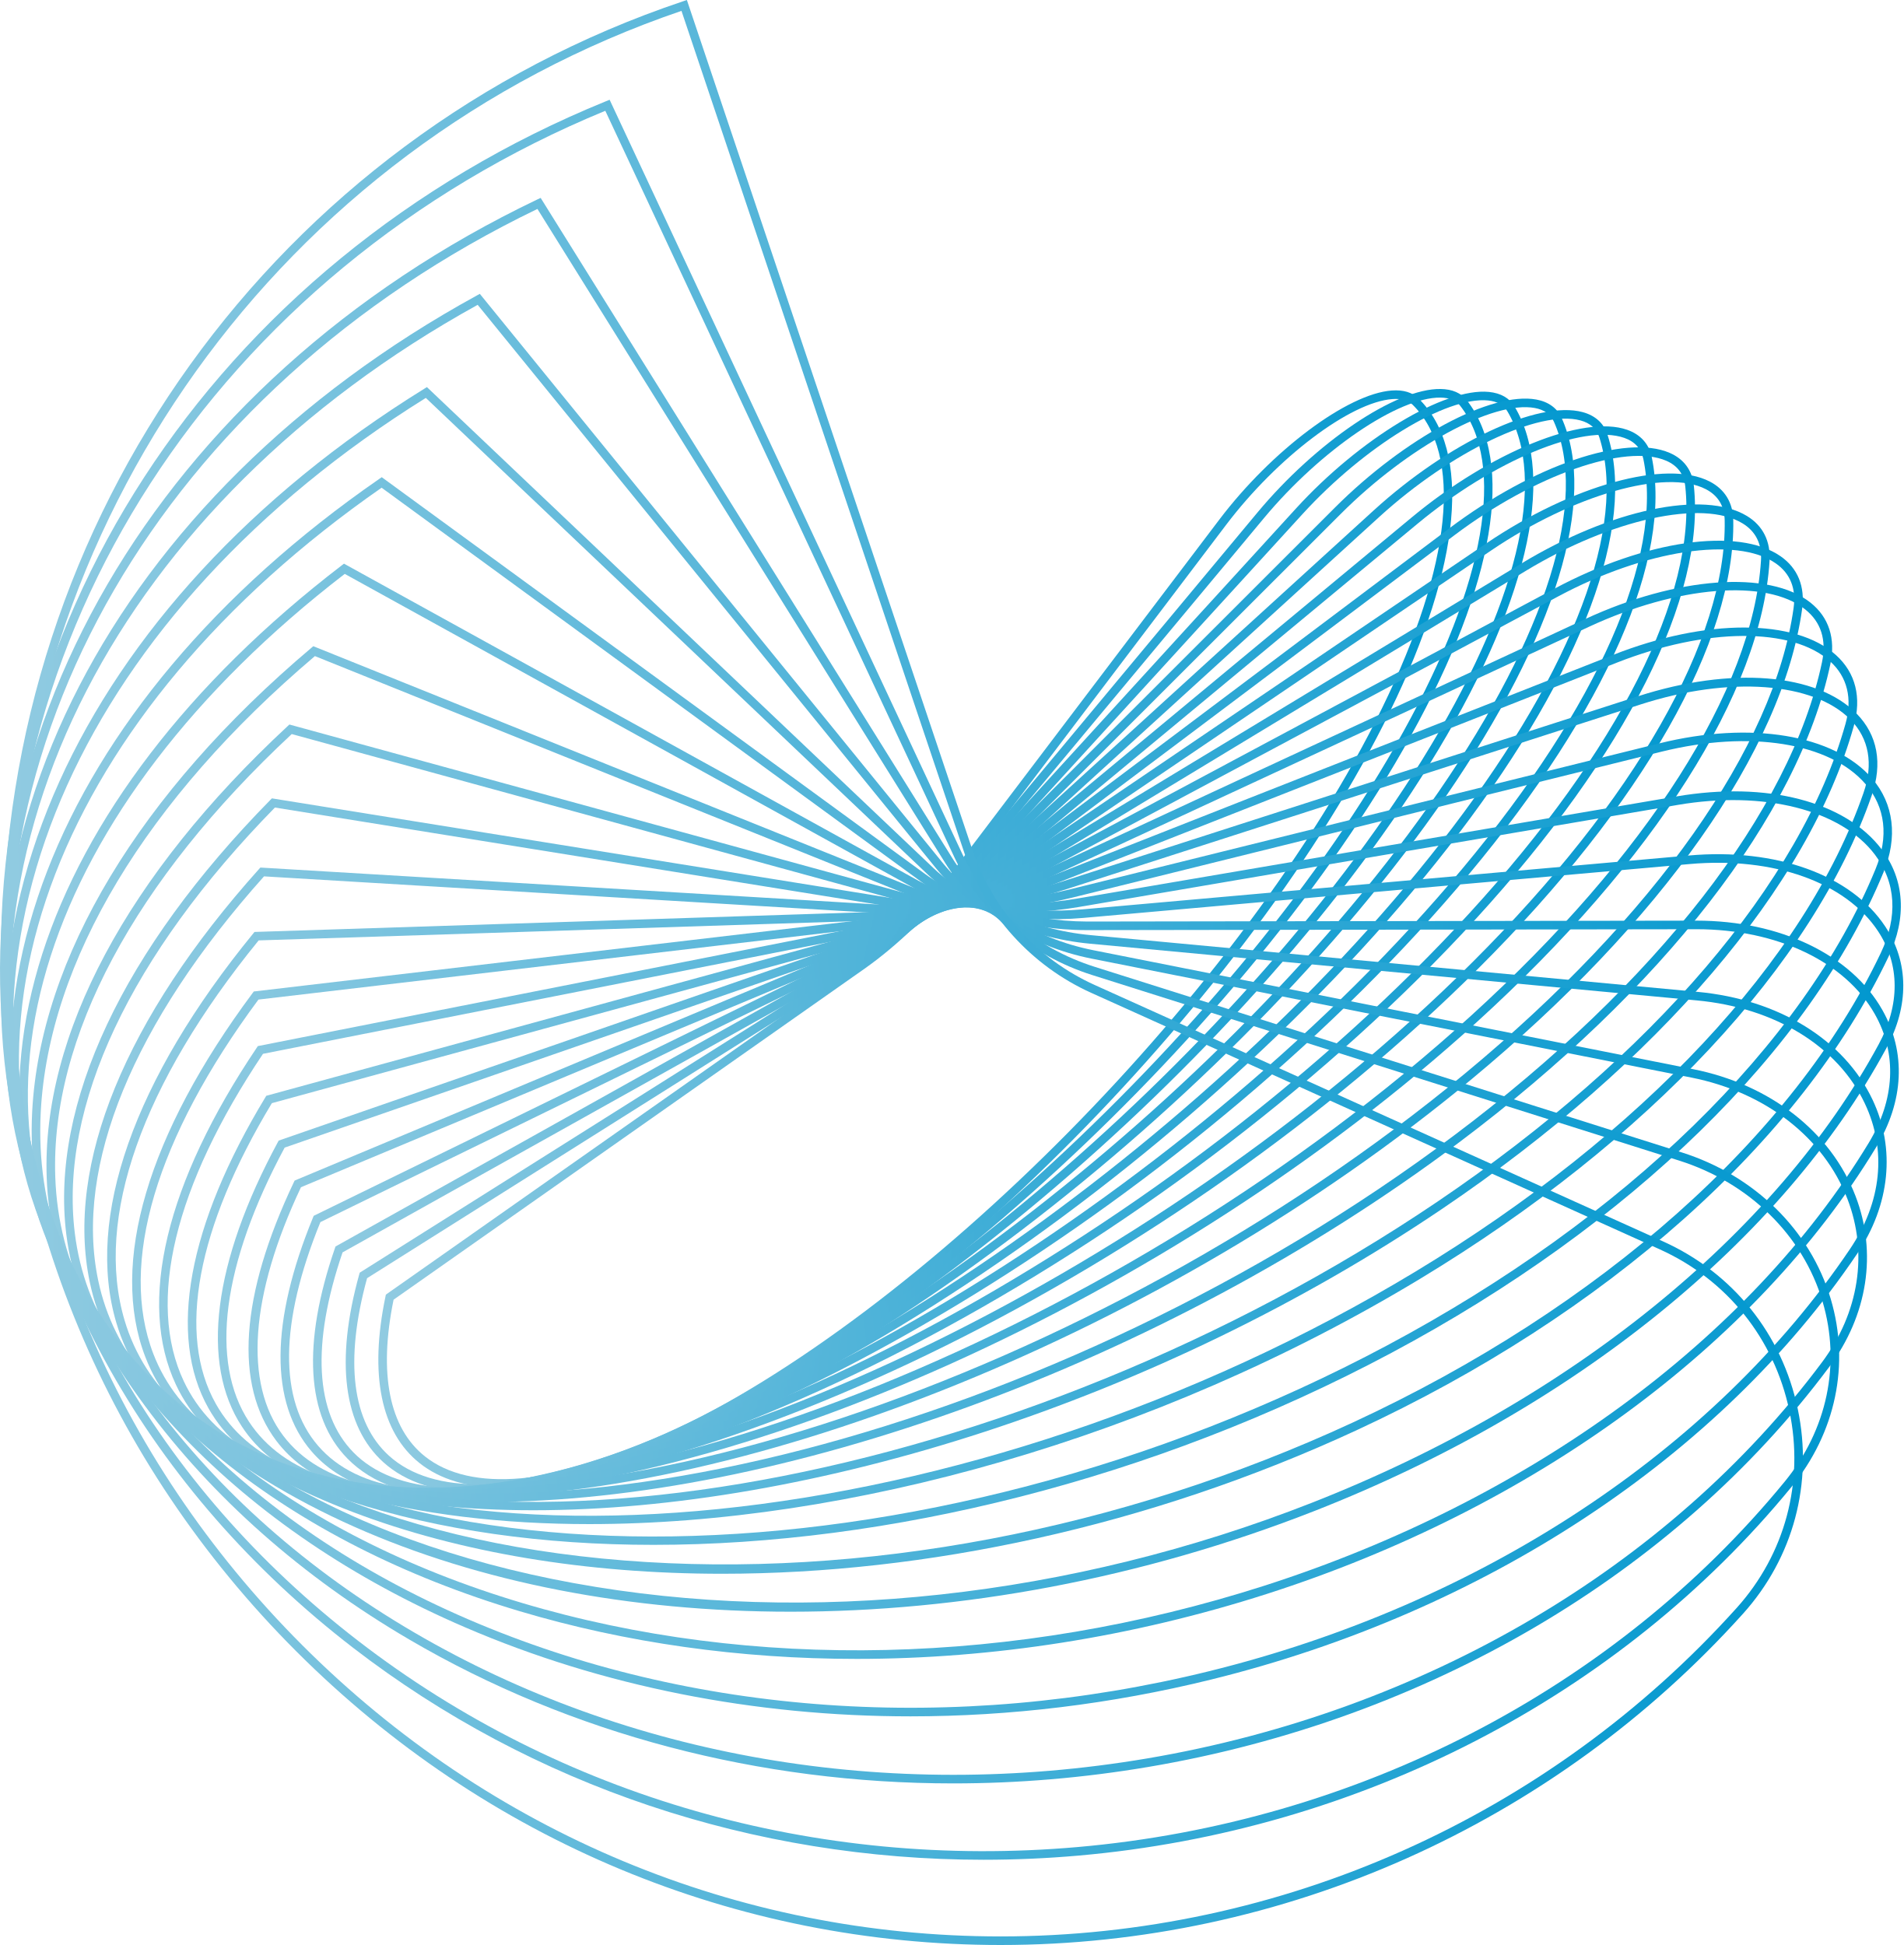
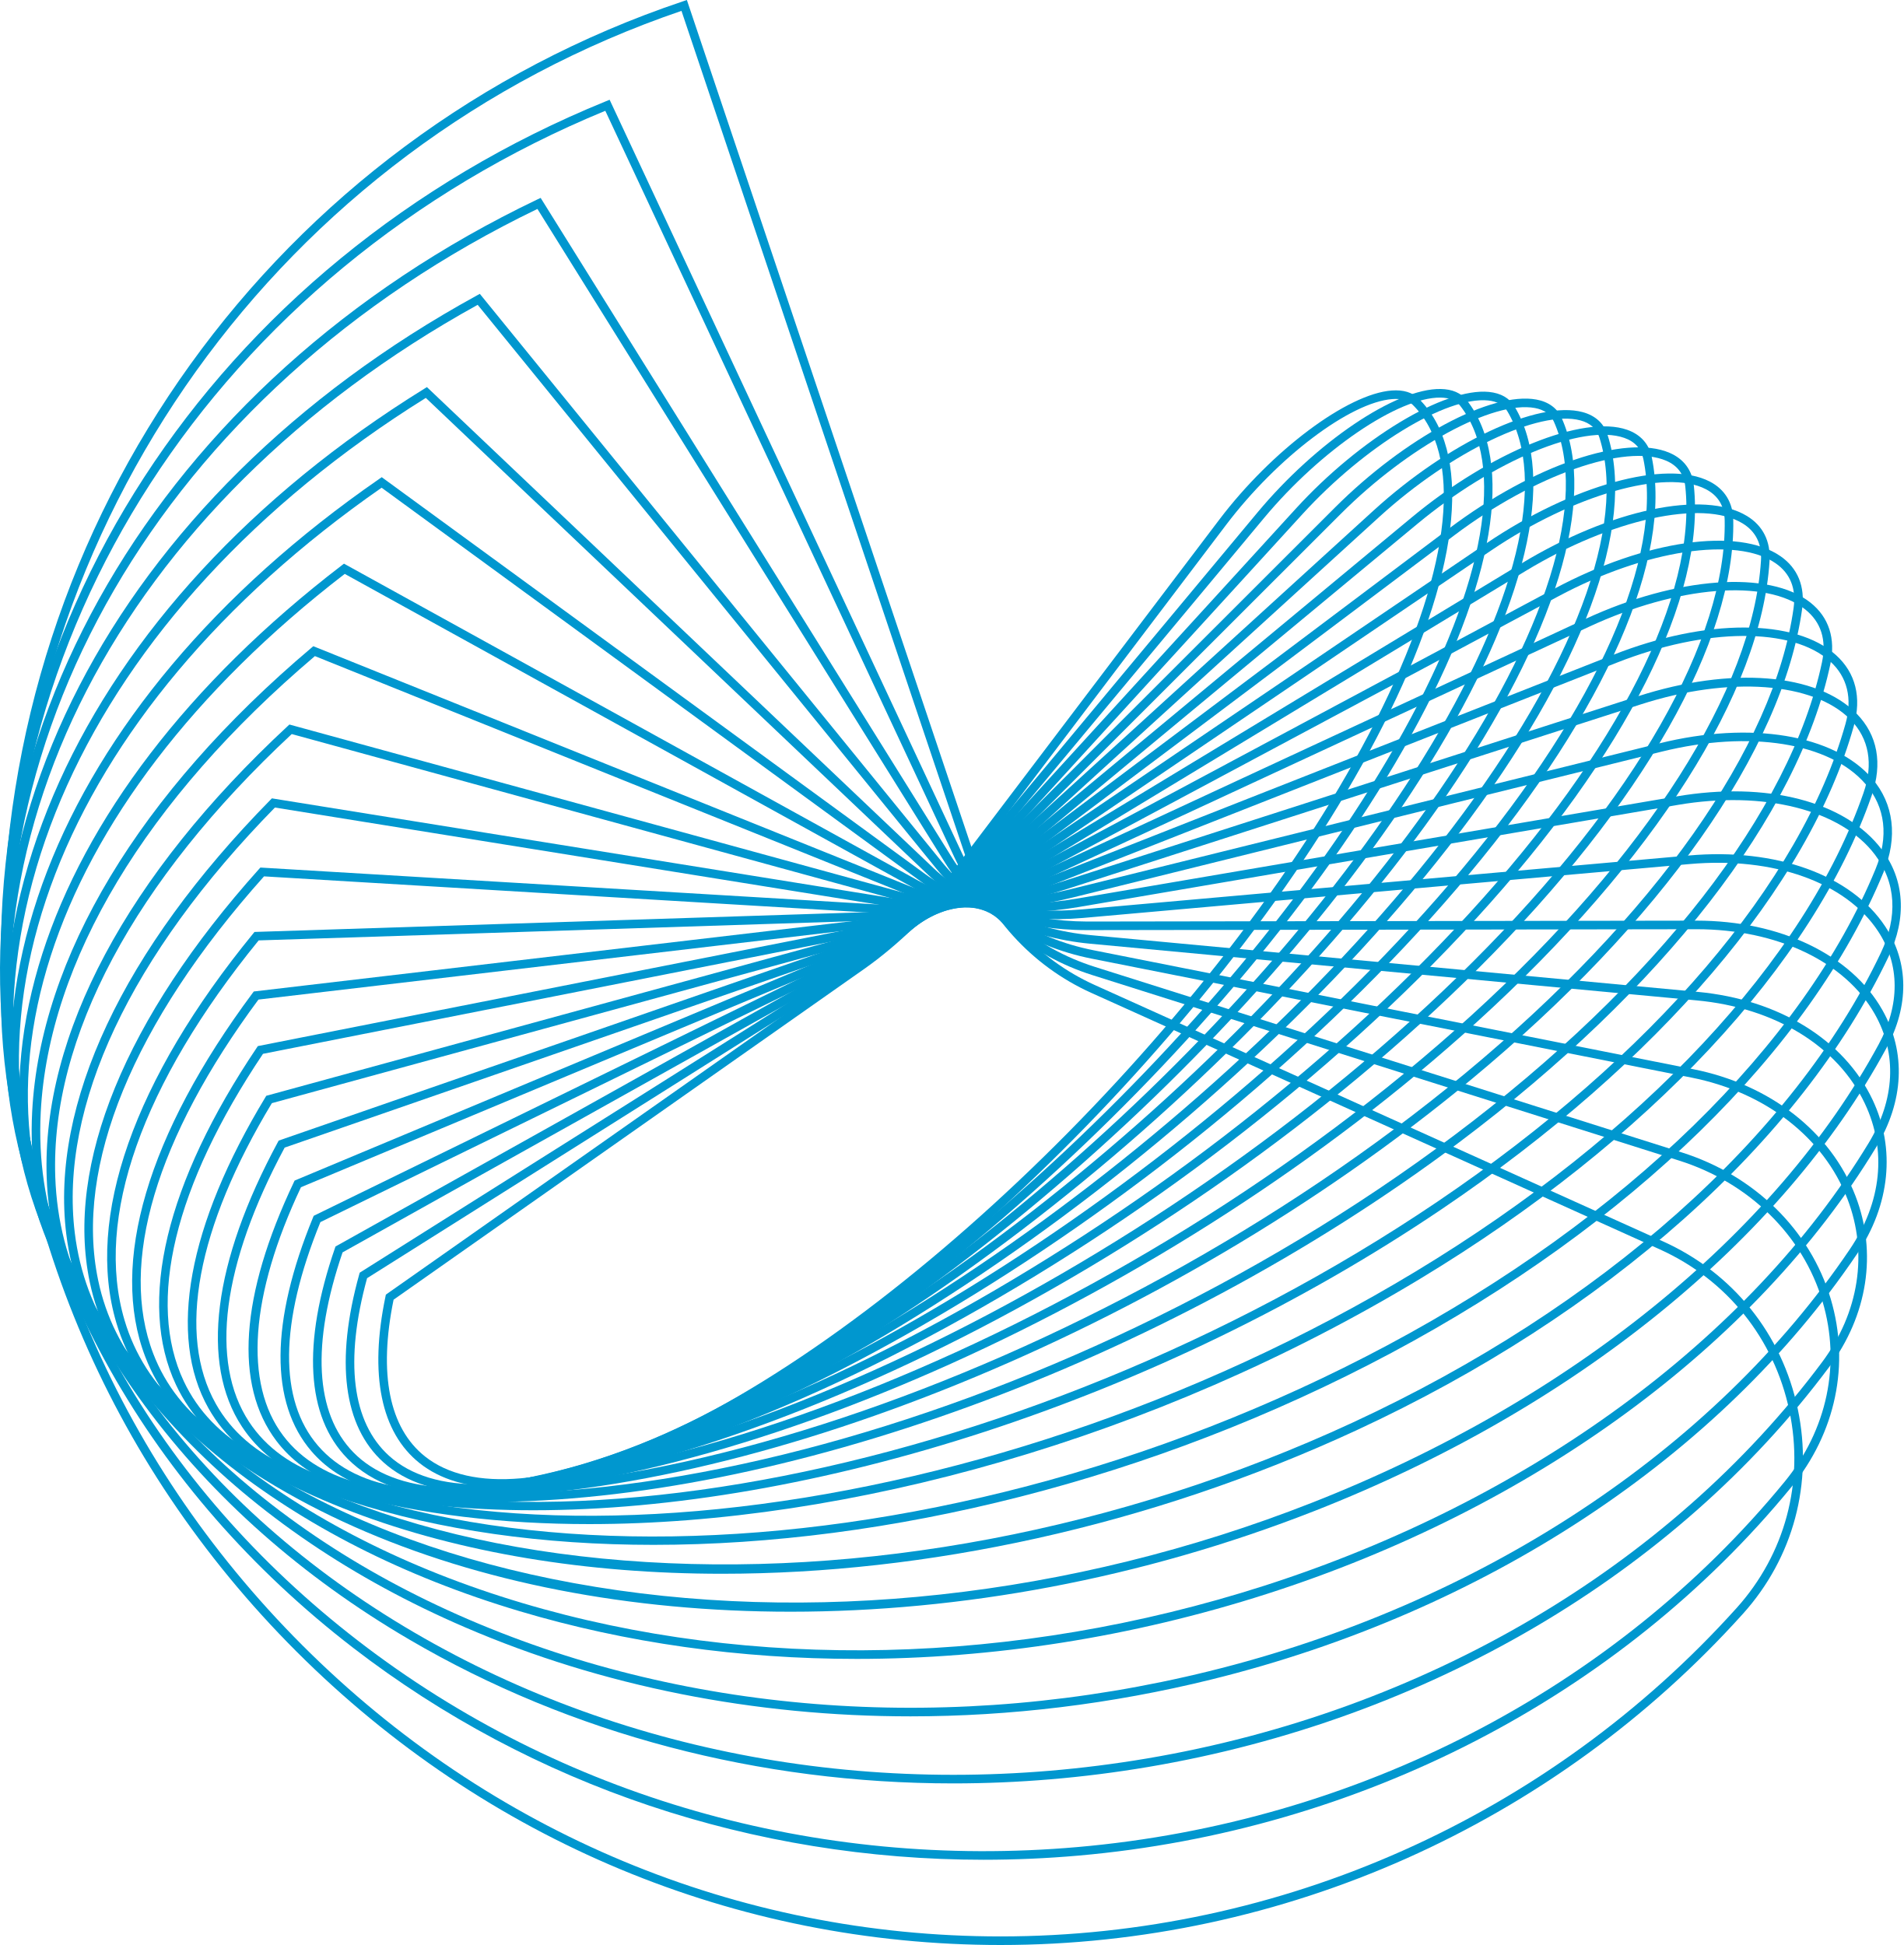
<svg xmlns="http://www.w3.org/2000/svg" xmlns:xlink="http://www.w3.org/1999/xlink" xml:space="preserve" style="shape-rendering:geometricPrecision;text-rendering:geometricPrecision;image-rendering:optimizeQuality;fill-rule:evenodd;clip-rule:evenodd" viewBox="0 0 8338.19 8522.02">
  <defs>
    <linearGradient id="a" gradientUnits="userSpaceOnUse" x1="954.49" y1="4217.36" x2="7252.76" y2="4217.36">
-       <stop offset="0" style="stop-opacity:1;stop-color:#91cbe1" />
+       <stop offset="0" style="stop-opacity:1;stop-color:#0097cf" />
      <stop offset="1" style="stop-opacity:1;stop-color:#0097cf" />
    </linearGradient>
    <linearGradient id="i" gradientUnits="userSpaceOnUse" xlink:href="#a" x1="578.88" y1="4383.2" x2="7752.85" y2="4383.2" />
    <linearGradient id="j" gradientUnits="userSpaceOnUse" xlink:href="#a" x1="469.35" y1="4465.72" x2="7898.05" y2="4465.72" />
    <linearGradient id="m" gradientUnits="userSpaceOnUse" xlink:href="#a" x1="203.64" y1="4823.6" x2="8224.73" y2="4823.6" />
    <linearGradient id="f" gradientUnits="userSpaceOnUse" xlink:href="#a" x1="1088.82" y1="4182.77" x2="7076.04" y2="4182.77" />
    <linearGradient id="p" gradientUnits="userSpaceOnUse" xlink:href="#a" x1="45.08" y1="4576.25" x2="8338.19" y2="4576.25" />
    <linearGradient id="e" gradientUnits="userSpaceOnUse" xlink:href="#a" x1="1228.97" y1="4156.37" x2="6897.15" y2="4156.37" />
    <linearGradient id="n" gradientUnits="userSpaceOnUse" xlink:href="#a" x1="138.69" y1="4800.07" x2="8288.78" y2="4800.07" />
    <linearGradient id="s" gradientUnits="userSpaceOnUse" xlink:href="#a" x1="0" y1="4340.57" x2="8179.23" y2="4340.57" />
    <linearGradient id="h" gradientUnits="userSpaceOnUse" xlink:href="#a" x1="697.11" y1="4316.07" x2="7593.53" y2="4316.07" />
    <linearGradient id="b" gradientUnits="userSpaceOnUse" xlink:href="#a" x1="1657.47" y1="4114.25" x2="6362.12" y2="4114.25" />
    <linearGradient id="k" gradientUnits="userSpaceOnUse" xlink:href="#a" x1="369.64" y1="4565.29" x2="8026.62" y2="4565.29" />
    <linearGradient id="d" gradientUnits="userSpaceOnUse" xlink:href="#a" x1="1371.34" y1="4137" x2="6717.57" y2="4137" />
    <linearGradient id="g" gradientUnits="userSpaceOnUse" xlink:href="#a" x1="822.73" y1="4261.01" x2="7425.76" y2="4261.01" />
    <linearGradient id="u" gradientUnits="userSpaceOnUse" xlink:href="#a" x1="11.77" y1="4261.01" x2="7898.64" y2="4261.01" />
    <linearGradient id="o" gradientUnits="userSpaceOnUse" xlink:href="#a" x1="84.05" y1="4682.56" x2="8327.55" y2="4682.56" />
    <linearGradient id="c" gradientUnits="userSpaceOnUse" xlink:href="#a" x1="1514.57" y1="4122.54" x2="6538.74" y2="4122.54" />
    <linearGradient id="r" gradientUnits="userSpaceOnUse" xlink:href="#a" x1="4.22" y1="4403.85" x2="8265.34" y2="4403.85" />
    <linearGradient id="t" gradientUnits="userSpaceOnUse" xlink:href="#a" x1="3.64" y1="4292.82" x2="8057.42" y2="4292.82" />
    <linearGradient id="q" gradientUnits="userSpaceOnUse" xlink:href="#a" x1="18.75" y1="4482.27" x2="8318.56" y2="4482.27" />
    <linearGradient id="l" gradientUnits="userSpaceOnUse" xlink:href="#a" x1="280.82" y1="4683.36" x2="8136.31" y2="4683.36" />
  </defs>
  <path d="M1724.29 5694.54c-66.53 324.91-19.08 562.3 137.37 686.69 200.95 159.73 572.49 126.89 1046.27-92.5 1133.51-524.9 2545.33-1954.53 3147.19-3186.93 306-626.57 354.62-1110.86 133.39-1328.63-19.51-19.19-49.11-27.52-88.23-24.66-184.54 13.37-504.46 255.27-728.37 550.69L4213.49 3827.85c-120.75 159.32-276.43 311.44-427.14 417.38L1724.29 5694.54zm473.01 823.63c-147.25 0-268.71-35.66-359.06-107.49-169.51-134.79-221.12-387.59-149.26-731.06l1.52-7.27 2074.19-1457.89c147.67-103.82 300.32-253.01 418.82-409.36l1158.41-1528.62c229.66-303.04 561.58-551.46 755.64-565.5 50.2-3.67 89.79 8.22 117.37 35.38 233.47 229.87 187.54 729.9-126.01 1371.95-605.11 1239.03-2024.97 2676.56-3165.15 3204.57-280.38 129.82-527.05 195.29-726.47 195.29z" style="fill:url(#b);fill-rule:nonzero" />
  <path d="M1608.16 5600.39c-99.45 362.62-66.15 631.68 96.52 778.44 191.52 172.79 557.32 165.84 1030.07-19.65 1174.9-461.01 2706.02-1875.41 3413.05-3153.03 360.08-650.55 450.67-1171.43 248.57-1429.1-17.78-22.68-46.61-34.46-85.59-35.06-183.79-1.94-524.26 228.88-772.75 527.26L4250.78 3814.77l-14.46-12.03 14.46 12.03c-134.09 160.97-302.4 310.94-461.85 411.41L1608.16 5600.39zm486.97 940.36c-175.36 0-316.65-44.63-415.64-133.98-175.05-157.91-211.56-442.63-105.62-823.49l1.94-6.99 2193.08-1381.97c156.21-98.42 321.31-245.57 452.96-403.65l1287.29-1545.48c254.94-306.14 605.18-544.27 802.21-540.81 50.9.74 89.46 17.39 114.61 49.42 211.88 270.16 122.49 806.17-245.25 1470.59-710.66 1284.11-2250.36 2706.09-3432.2 3169.82-248.92 97.65-469.83 146.54-653.38 146.54z" style="fill:url(#c);fill-rule:nonzero" />
  <path d="M1500.77 5487.29c-137.05 401.46-120.65 704.42 47.56 876.37 181.71 185.7 539.57 205.38 1007.81 55.38 1210.52-387.84 2859.09-1774.43 3674.88-3091 415.96-671.27 551.64-1227.84 372.18-1526.93-16.09-26.85-44.38-42.47-84-46.46-183.41-18.41-541.23 200.24-813.07 497.91L4289.06 3804.11l-13.87-12.7 13.87 12.7c-147.57 161.58-328.33 308.01-495.87 401.64L1500.77 5487.29zm499.71 1070.68c-207.64 0-369.6-56.17-479.03-168-179.81-183.79-198.44-502.49-53.94-921.7l2.36-6.77 2304.94-1288.56c164.19-91.79 341.49-235.48 486.48-394.23l1417.08-1551.55c278.93-305.43 649.91-529.41 844.57-509.94 52.14 5.22 90 26.92 112.54 64.52 186.94 311.61 51.15 882.44-372.46 1566.13-819.85 1323.02-2477.59 2716.84-3695.45 3106.98-214.7 68.79-404.84 103.12-567.09 103.12z" style="fill:url(#d);fill-rule:nonzero" />
  <path d="M1403.65 5354.64c-179.42 440.87-182.98 779.61-10.26 979.95 173.85 201.54 512.58 247.33 979.59 132.32 1239.7-305.25 3002.77-1650.57 3930.25-2998.92 473.47-688.31 657.19-1279.14 504.05-1621.02-14.29-31.82-42.3-51.79-83.32-59.33-182.6-33.62-555.56 169.58-848.86 462.7l-1546.92 1545.8-13.3-13.3 13.3 13.3c-161.08 160.97-353.91 302.4-529.02 387.99L1403.65 5354.64zm517.39 1211.65c-248.71 0-437.48-69.53-556.12-207.15-183.48-212.76-181.19-567.34 6.63-1025.38l2.72-6.63 2408.38-1176.84c171.52-83.78 360.68-222.6 518.93-380.75L5848.5 2223.7c306.21-305.96 685.63-509.3 882.3-473.07 53.16 9.81 91.44 37.78 110.81 80.96 158.64 354.15-26.32 958.36-507.37 1657.7-931.96 1354.88-2704.91 2707.01-3952.23 3014.14-170.53 41.98-324.77 62.86-460.97 62.86z" style="fill:url(#e);fill-rule:nonzero" />
  <path d="M1318.53 5201.82c-223.24 473.21-250.93 859.65-77.82 1088.6 162.63 215.05 489.62 288.01 945.83 210.96 1261.39-213.08 3134.92-1502.8 4176.42-2875 532.16-701.14 766.76-1324.43 643.71-1710.12-12.06-37.75-40-62.76-83.11-74.3-180.55-48.36-567.27 136.99-879.97 421.96L4367.87 3791.2c-174.52 159.1-378.96 293.97-560.92 370.03L1318.53 5201.82zm541.12 1366.91c-299.57 0-520.94-86.36-648.93-255.63-185.46-245.21-158.86-637.32 76.9-1133.93l3.07-6.49 2501.76-1046.16c178.12-74.47 378.6-206.84 550.09-363.12l12.66 13.9-12.66-13.9 1675.72-1527.28c326.53-297.6 719.77-482.77 915-430.49 55.53 14.85 93.27 49.14 109.25 99.2 126.86 397.51-109.92 1033.28-649.57 1744.31-1046.5 1378.76-2930.65 2674.9-4200.12 2889.32-119.74 20.25-231 30.27-333.17 30.27z" style="fill:url(#f);fill-rule:nonzero" />
  <path d="M1247.06 5028.22c-274.15 510.75-329.57 937.33-155.9 1201.56 150.57 229.13 464.19 329.81 906.71 291.25 1274.98-111.23 3253.6-1330.22 4410.74-2717.41 591.68-709.37 879.93-1362.92 790.75-1793.14-9.28-44.83-37.25-75.7-83.19-91.79-181.43-63.53-570.86 98.04-905.86 375.92L4407.87 3789.65c-187.78 155.72-403.22 282.4-591.18 347.56l-2569.63 891.01zm573.75 1538.46c-362.93 0-624.13-107.88-761.08-316.23-182.39-277.46-126.36-720.16 157.69-1246.54l3.49-6.42 2583.43-895.81c183.87-63.75 395.08-188.03 579.51-340.99l1802.47-1495.04c344.31-285.61 749.55-450.07 942.27-382.48 58.42 20.49 95.64 61.87 107.63 119.66 91.48 441.54-199.63 1106.7-798.72 1824.88C5274.83 5221.5 3284.7 6446.52 2001.15 6558.5c-62.61 5.46-122.76 8.18-180.34 8.18z" style="fill:url(#a);fill-rule:nonzero" />
  <path d="M1191.03 4833.48c-329.24 546.21-416.38 1013.96-245.35 1317.59 137.51 244.13 435.82 373.21 862.68 373.35h.64c1279.59 0 3356.18-1132.31 4629.59-2524.55 651.69-712.47 995.97-1393.65 944.53-1868.81-5.71-53.02-33.69-90.77-83.15-112.21-178.86-77.54-576.97 62.16-926.22 324.76L4447.84 3791.73l-11.29-15.06 11.29 15.06c-200.62 150.85-426.43 267.65-619.44 320.43l-2637.37 721.32zM1809 6562.02h-.64c-441.25-.14-750.89-135.82-895.46-392.46-178.68-317.22-89.95-800.88 249.81-1361.97l3.91-6.42 2651.83-725.28c188.63-51.61 409.79-166.12 606.78-314.25L6351.1 2313.56c365.2-274.61 770.47-413.07 963.83-329.22 61.91 26.82 98.42 76.17 105.62 142.67 52.56 485.88-295.2 1177.78-954.19 1898.26C5186.84 5424.17 3097.73 6562.02 1809 6562.02z" style="fill:url(#g);fill-rule:nonzero" />
  <path d="M1152.16 4617.34c-387.74 578.3-510.93 1087.75-346.78 1435.03 123.08 260.38 404.56 418.71 814.03 457.76 1273.95 121.64 3441.91-907.87 4831.95-2294.85 711.66-710.15 1114.22-1415.74 1104.38-1935.94-1.2-62.48-29-108.24-82.63-136.03-175.71-91.09-580.21 24.48-940.85 268.85l-2044.8 1385.57-10.55-15.56 10.55 15.56c-213.08 144.39-448.31 249.55-645.34 288.46l-2689.96 531.15zm679.1 1940.1c-74.33 0-146.05-3.21-215.41-9.84-423.37-40.4-715.43-206.1-844.48-479.18-170.64-361-44.94-886.11 353.91-1478.53l4.34-6.46 2705.2-534.17c192.27-37.96 422.45-140.97 631.51-282.65l2044.83-1385.6c377.3-255.63 789.09-369.64 979.28-271.11 65.86 34.15 101.45 92.5 102.9 168.73 10.02 530.37-396.52 1245.94-1115.45 1963.28-1321.42 1318.58-3344.88 2315.42-4646.63 2315.53z" style="fill:url(#h);fill-rule:nonzero" />
  <path d="M1132.3 4379.63c-448.88 605.9-612.5 1156.69-460.77 1551.63 106.97 278.52 370.14 467.18 761.05 545.53 1258.57 252.34 3507.25-657.05 5012.68-2027.06 771.21-701.81 1233.91-1428.29 1269.51-1993.19 4.58-73.17-22.72-128.24-81.18-163.66-175.22-106.15-574.5-18.48-949.43 208.53L4526.41 3808.03c-224.97 136.24-468.63 227.82-668.45 251.32L1132.3 4379.63zm757.45 2176.57c-165.92 0-321.46-13.83-464.58-42.51-404.17-81.03-676.94-277.77-788.77-568.96-157.06-408.8 10.09-974.9 470.53-1594.06l4.84-6.49 2741.78-322.19c194.7-22.9 432.86-112.61 653.35-246.13l2157.79-1306.62c392.39-237.6 798.72-323.36 988.41-208.53 70.38 42.62 104.67 111.16 99.17 198.19-36.16 574.53-503.31 1310.32-1281.68 2018.67C5128.03 5699.34 3194.81 6556.2 1889.75 6556.2z" style="fill:url(#i);fill-rule:nonzero" />
  <path d="M1133.18 4120.38C621.9 4747.79 413.3 5338.66 545.7 5784.89c88.72 299.08 332.07 519.71 703.75 638.14 1231.52 392.32 3550.4-379.27 5169.28-1719.97 829.74-687.17 1354.18-1430.44 1438.95-2039.34 11.89-85.19-14.5-150.95-78.35-195.51-171.45-119.59-571.65-58.95-951.62 144.25L4564.3 3822.88l-8.89-16.58 8.89 16.58c-236.12 126.26-487.01 202.42-688.34 208.92l-2742.78 88.58zm857.5 2441.96c-278.59 0-532.63-33.34-752.62-103.47-384.14-122.38-636.02-351.72-728.42-663.26-136.52-460.12 76.52-1065.84 599.83-1705.64l5.4-6.63 2759.85-89.15c195.76-6.32 440.62-80.86 671.83-204.47L6810 2579.27c398-212.83 805.46-271.22 990.85-141.92 75.35 52.56 107.87 132.64 94.12 231.56-86.08 618.07-615.35 1370.05-1452.25 2063.11-1339.38 1109.21-3157.84 1830.32-4452.04 1830.32z" style="fill:url(#j);fill-rule:nonzero" />
  <path d="M1156.64 3839.81c-573.44 641.5-831.39 1269.83-726.51 1770.03 67.63 322.69 289.56 577.78 641.74 737.69 1192.03 541.27 3568.98-74.5 5298.36-1372.69C7256.9 4309.22 7844.34 3553.64 7982 2901.85c20.78-98.46-4.06-176.53-73.8-231.99-169.83-135.15-559.33-103.68-947.18 76.48L4600.7 3842.57c-246.41 114.44-503.31 173.17-704.57 161.11l-2739.49-163.87zm982.41 2740.98c-415.11 0-785.28-63.96-1082.74-199-363.57-165.07-592.81-429.33-663.05-764.22-107.74-514 155.58-1156.69 741.4-1809.65l6.07-6.74 2757.66 164.93c195.3 11.75 445.53-45.76 686.47-157.66L6945.15 2712.2c400.29-185.92 805.92-215.45 986.47-71.8 80.68 64.18 110.81 157.27 87.17 269.21-139.49 660.61-732.12 1424.3-1625.95 2095.32-1309.29 982.84-2989.68 1575.83-4253.79 1575.86z" style="fill:url(#k);fill-rule:nonzero" />
  <path d="M1204.37 3538.22C570.82 4185.15 259.56 4846.78 327.65 5402.2c42.93 350.13 241.4 642.9 573.93 846.77 1140.18 698.85 3561.01 257.24 5396.68-984.46 941.46-636.84 1592.72-1399.65 1786.75-2092.86 31.15-111.3 8.01-205.88-66.89-273.54-167.36-151.06-543.49-148.73-936.06 5.78L4635.2 3867.37c-255.65 100.64-516.89 139.91-716.63 107.77l-2714.2-436.92zm1132.7 3078.98c-577.25.03-1083.24-108.2-1455.14-336.16-342.65-210.05-547.26-512.38-591.64-874.26-69.75-568.99 247.75-1244.42 894.04-1901.82l6.81-6.95 2733.43 439.98c193.29 31.12 447.32-7.37 696.84-105.65L7068.3 2868.9c405.45-159.67 797.35-159.1 975.04 1.3 86.22 77.83 113.18 185.6 77.9 311.58-196.39 701.64-853.16 1472.14-1801.92 2113.91-1250.2 845.68-2772.33 1321.44-3982.25 1321.51z" style="fill:url(#l);fill-rule:nonzero" />
  <path d="M1278.14 3216.28C588.45 3858.86 220.61 4548.05 242.17 5157.83c13.47 381.98 185.81 716.77 498.37 968.27 1074.56 864.51 3524.21 615.66 5460.74-554.71 993.53-600.5 1708.96-1365.04 1962.79-2097.69 43.88-126.61 24.16-237.42-57.05-320.43-161.39-164.99-530.37-192.01-918.17-67.2l-2521.51 811.39c-263.7 84.88-527.65 102.66-724.07 48.86l-2665.13-730.04zm1303.54 3461.56c-763.51.04-1426.56-169.9-1864.71-522.43-321.34-258.51-498.54-603.04-512.41-996.28-21.98-623.07 352.92-1325.42 1055.65-1977.53l7.66-7.12 2685.31 735.54c189.65 51.96 445.73 34.32 702.63-48.37l2521.54-811.42c407.31-131.06 782.77-100.93 956.59 76.76 91.79 93.88 114.54 218.05 65.69 359.02-256.69 740.8-977.98 1512.61-1978.91 2117.55-1162.5 702.63-2510.36 1074.21-3639.04 1074.28z" style="fill:url(#m);fill-rule:nonzero" />
  <path d="M1379.59 2874.72C639.57 3502.7 213.17 4211.85 178.49 4872.61c-21.94 418.78 120.62 800.94 412.29 1105.14 994.94 1037.73 3456.45 1000.34 5487.17-83.32C7120.16 5338.31 7899.59 4578 8216.45 3808.42c58.81-142.77 43.75-271.78-43.53-373-156.81-181.85-507.51-237.63-893.59-141.99l-2582.64 639.73-4.55-18.27 4.55 18.27c-270.44 66.96-535.2 61.24-726.44-15.77L1379.59 2874.72zm1483.33 3894.07c-969.26 0-1809.36-253.97-2299.27-764.97-299.08-311.92-445.24-703.79-422.69-1133.19 35.34-673.77 469.65-1395.41 1222.97-2031.96l8.68-7.31L3984.29 3882.5c184.12 74.12 440.48 79.27 703.34 14.15l2582.64-639.77c399.69-98.95 765.14-38.55 931.15 153.99 95.75 111.06 113.46 257.35 49.82 411.87-320.11 777.52-1105.82 1544.71-2155.55 2104.88-1048.62 559.58-2212.29 841.17-3232.77 841.17z" style="fill:url(#n);fill-rule:nonzero" />
  <path d="M1510.33 2514.53C180.86 3538.65-243.61 4858.99 454.43 5802.85c432.47 584.8 1241.96 952.14 2279.37 1034.34 1039.78 82.48 2173.78-132.33 3193.2-604.63 1086.76-503.48 1929.62-1253.1 2312.42-2056.58 76.02-159.6 67.2-308.79-25.54-431.42-148.56-196.46-487.22-282.01-862.61-218.01l-2628.61 448.06-3.14-18.56 3.14 18.56c-275.52 46.96-539.05 15.59-723.09-86.01L1510.33 2514.53zm1653.58 4380.9c-1187.1 0-2219.11-366.21-2739.71-1070.18-712.89-963.97-281.69-2309.43 1072.97-3348.08l9.78-7.47 2510.79 1385.95c176.77 97.58 431.37 127.39 698.6 81.85l2628.61-448.03c395.08-67.38 739.56 21.66 898.91 232.38 100.33 132.64 110.81 299.68 29.5 470.32-386.51 811.28-1235.96 1567.43-2330.52 2074.54-913.27 423.09-1889.65 628.69-2778.93 628.72z" style="fill:url(#o);fill-rule:nonzero" />
  <path d="M1671.84 2136.92C257.69 3120.54-280.05 4511.04 333.71 5600.39c379.95 674.33 1154.33 1148.85 2180.45 1336.14 1028.46 187.72 2176.54 62.62 3233.02-352.14C6873.67 6142.15 7778.69 5410.2 8230.21 4576.2c94.26-174.09 93.49-350.09-2.12-495.51-141.07-214.59-457.44-327.59-825.6-294.89l-2657.61 236.15c-278.87 24.8-538.97-34.18-713.63-161.75L1671.84 2136.92zm1791.89 4924.81c-1408.11 0-2639.06-513.32-3162.79-1442.89-625.4-1110.02-78.7-2524.76 1360.45-3520.44l11.01-7.62 2381.07 1739.05c167.4 122.24 418.12 178.65 688.06 154.62l1.66 18.77-1.66-18.77 2657.61-236.11c381.91-33.94 711.69 85.48 860.39 311.68 103.57 157.55 104.91 347.24 3.74 534.1-455.65 841.66-1367.72 1579.85-2502.33 2025.3-763.19 299.61-1554.82 442.28-2297.21 442.31z" style="fill:url(#p);fill-rule:nonzero" />
  <path d="M1865.51 1743.4C370.86 2674.98-285.94 4130.64 231.02 5369.42c319.86 766.52 1050.01 1353.89 2055.85 1653.9 1007.81 300.53 2162.17 273.93 3250.6-75.04 1160.63-372.11 2126.04-1079.04 2648.61-1939.47 115.78-190.64 125.66-391.23 27.8-564.83-129.58-229.9-428.8-372.57-781.16-372.57h-1.94l-2668.08 3.92h-1.94c-279.47 0-532.84-88.48-695.43-242.85L1865.51 1743.4zm1887.4 5525.06c-509.63 0-1008.81-69.53-1476.8-209.13-1016.88-303.28-1755.49-898.27-2079.84-1675.41-525.74-1259.87 142.07-2738.82 1661.76-3680.21l12.31-7.62 2220.92 2109.08c155.99 148.17 400.29 231.21 671.4 232.55v18.81-18.81l2668.05-3.95h1.98c365.97 0 677.75 150 813.96 391.73 104.85 185.94 94.76 400.05-28.43 602.86-527.19 868.04-1500.12 1580.9-2669.29 1955.76-590.41 189.27-1200.32 284.34-1796.02 284.34z" style="fill:url(#q);fill-rule:nonzero" />
  <path d="M2092.7 1335.59C522.49 2203.14-258.6 3718 148.72 5109.36c251.99 860.77 928.26 1566.22 1904.26 1986.42 977.54 420.83 2129.65 501.33 3243.89 226.66 1188.57-292.99 2211.88-967.04 2807.51-1849.3 139.27-206.3 162.48-433 65.29-638.39-118.56-250.68-393.63-419.45-735.71-451.41l-2658.32-248.5c-279.4-26.14-525.03-146.08-673.87-329.1L2092.7 1335.59zM3989.02 7520.2c-683.26 0-1349.8-131.09-1950.9-389.89-986.5-424.67-1670.33-1138.66-1925.53-2010.41-413.56-1412.77 380.4-2949.85 1975.73-3824.85l13.76-7.55 2028.86 2494.49c142.53 175.23 378.78 290.2 648.23 315.39l2658.28 248.49c355.46 33.24 641.91 209.98 766.23 472.8 101.6 214.7 76.77 460.94-68.12 675.5-600.78 889.95-1632.16 1569.61-2829.66 1864.78-437.37 107.81-880.53 161.25-1316.88 161.25z" style="fill:url(#r);fill-rule:nonzero" />
  <path d="M2354.46 915.46C714.47 1706.53-195.35 3273.5 89.31 4819.62c176.14 956.52 788.53 1784.91 1724.41 2332.5 936.91 548.14 2077.19 744.39 3210.99 552.62 1209.38-204.61 2287.47-837.53 2957.78-1736.51 161.85-217.1 202.42-477.52 111.27-714.52-103.4-268.92-359.1-467.92-683.97-532.34l-2626.53-520.95c-276.19-54.75-510.46-207.85-642.79-420.01L2354.46 915.46zM4176.38 7814c-849.56.03-1673.19-214.92-2381.64-629.43C849.26 6631.42 230.46 5793.92 52.34 4826.43-236.34 3258.61 688.36 1670.41 2353.4 874.19l15.17-7.06 1803.86 2893.38c126.79 203.34 352.11 350.24 618.14 403.01l2626.52 520.95c337.61 66.96 603.71 274.71 711.8 555.77 95.89 249.27 53.48 522.81-116.24 750.46-676.03 906.67-1762.83 1544.92-2981.66 1751.12-285.54 48.33-571.54 72.18-854.61 72.18z" style="fill:url(#s);fill-rule:nonzero" />
  <path d="M2651.78 485.43C949.35 1187.1-93.54 2798.06 55.37 4499.93c92.15 1053.18 630.24 2008.72 1515.18 2690.53 885.37 682.2 2004.2 1002.74 3149.85 902.44 1222.36-106.92 2351.36-690.14 3097.48-1600.09 187.26-228.39 247.94-516.61 166.48-790.79-85.94-289.1-320.82-519.75-628.26-616.94l-2571.14-812.9c-270.44-85.51-490.4-273.33-603.53-515.3L2651.78 485.43zm1657.14 7663.11c-1008.06 0-1975.7-322.94-2761.33-928.27C654.21 6531.93 110.97 5567.01 17.87 4503.21-132.94 2779.29 926.49 1147.94 2654.14 443.8l16.59-6.7 7.58 16.22L4215.5 3740.93c108.69 232.48 320.4 413.03 580.82 495.37l2571.14 812.91c319.37 100.96 563.45 341.03 652.95 642.09 85.09 286.35 21.88 587.2-173.42 825.39-752.48 917.72-1890.89 1505.9-3123.31 1613.71-138.78 12.14-277.14 18.14-414.76 18.14z" style="fill:url(#t);fill-rule:nonzero" />
  <path d="M2985.54 47.63C1228.5 646.29 49.37 2292.64 49.37 4150.29c0 1149.88 452.97 2236.16 1275.47 3058.66 822.54 822.5 1908.78 1275.47 3058.66 1275.47 1226.78 0 2402.12-524.55 3224.62-1439.09 212.59-236.36 296.76-551.29 231-864.06-66.57-316.69-273.72-574.57-568.29-707.5L4780.34 4350c-261.87-118.18-464.54-342.16-556.02-614.47L2985.54 47.63zM4383.5 8522.02c-1159.94 0-2255.63-456.88-3085.22-1286.47C468.65 6405.95 11.77 5310.23 11.77 4150.29 11.77 2270.24 1209.17 604.67 2991.37 6l17.81-6 1250.81 3723.54c88.16 262.43 283.46 478.29 535.83 592.17l2490.5 1123.77c305.65 137.91 520.56 405.49 589.63 734.06 68.26 324.63-19.19 651.55-239.85 896.94-829.63 922.48-2015.16 1451.54-3252.6 1451.54z" style="fill:url(#u);fill-rule:nonzero" />
</svg>
